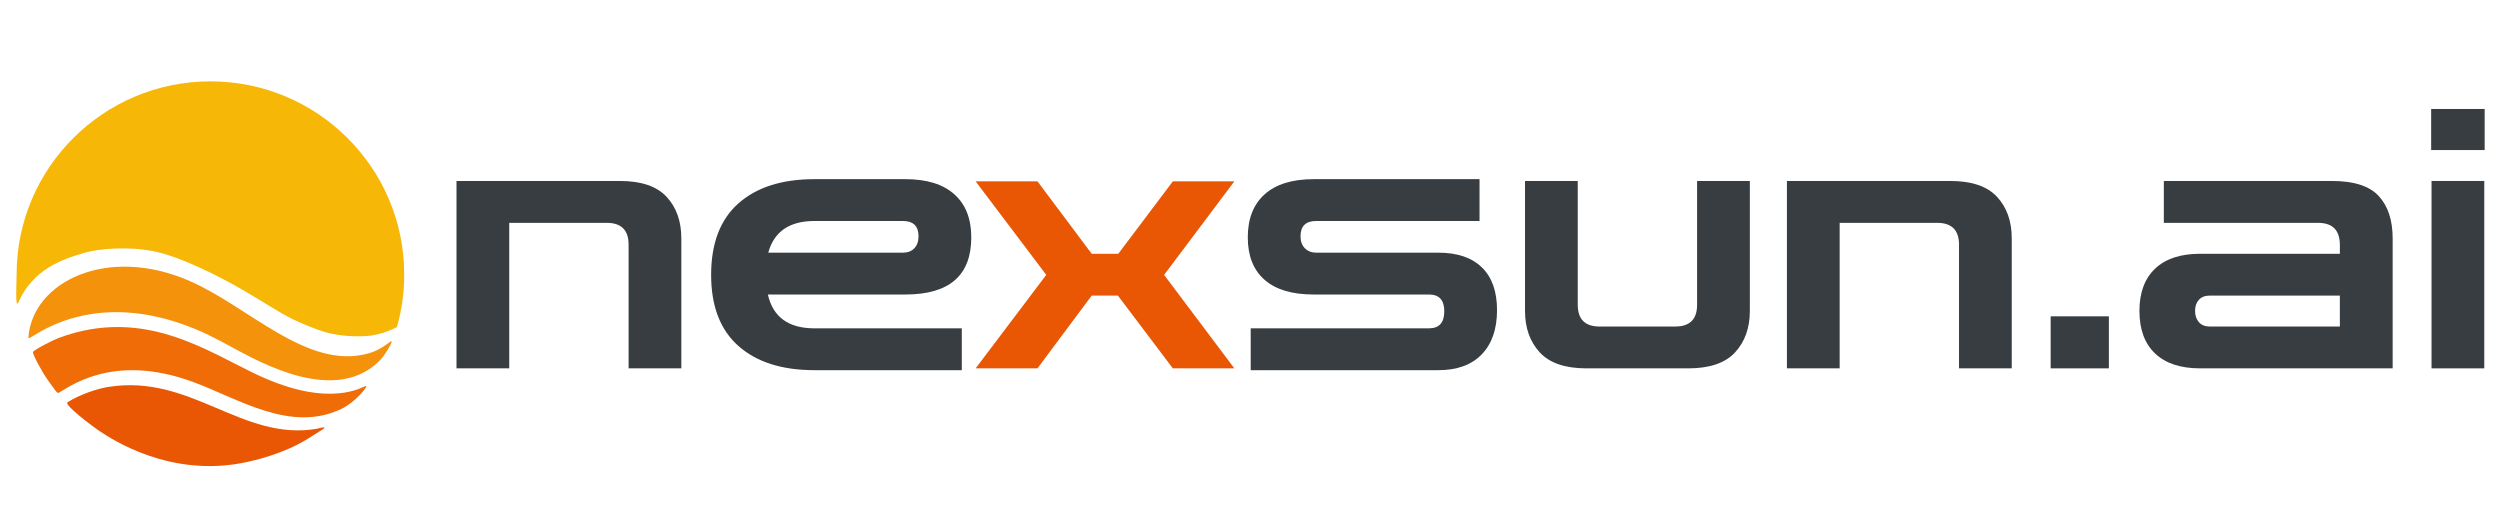
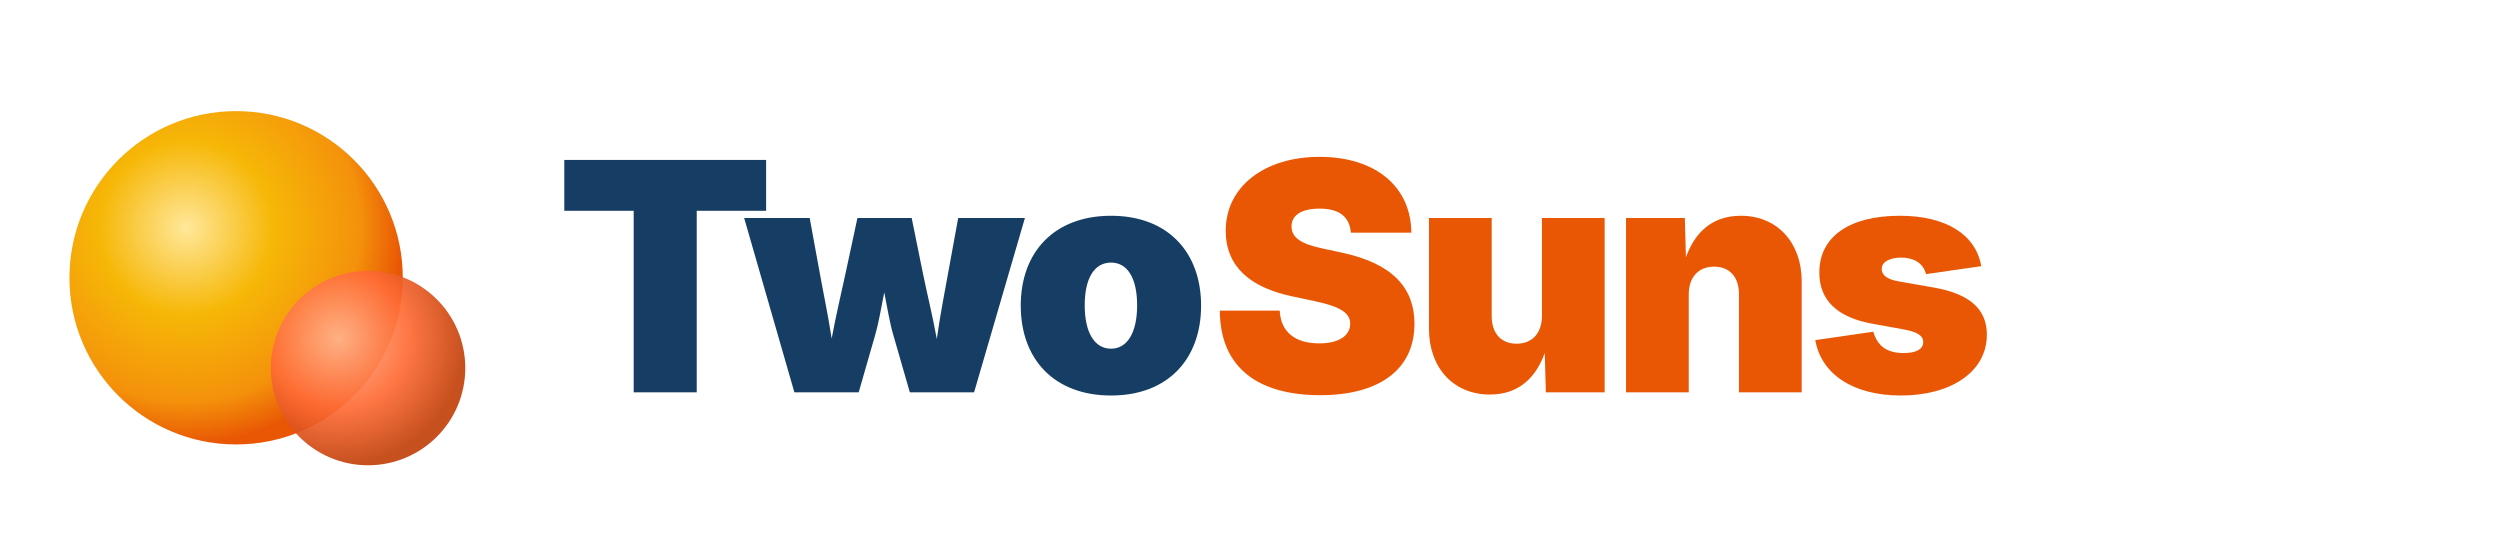
- <svg xmlns="http://www.w3.org/2000/svg" width="950" zoomAndPan="magnify" viewBox="0 0 712.5 150" height="200" preserveAspectRatio="xMidYMid meet" version="1.0">
+ <svg xmlns="http://www.w3.org/2000/svg" viewBox="0 0 720 160" width="720" height="160" preserveAspectRatio="xMidYMid meet">
  <defs>
-     <g />
-     <clipPath id="807279054f">
-       <path d="M 120 0.688 L 709 0.688 L 709 126 L 120 126 Z M 120 0.688 " clip-rule="nonzero" />
-     </clipPath>
-     <clipPath id="8ec6ae138d">
-       <rect x="0" width="589" y="0" height="126" />
-     </clipPath>
-     <clipPath id="8a9d8f5547">
-       <rect x="0" width="709" y="0" height="128" />
-     </clipPath>
+     <radialGradient id="sunA" cx="35%" cy="35%" r="65%">
+       <stop offset="0%" stop-color="#FFE89A" />
+       <stop offset="40%" stop-color="#F6B707" />
+       <stop offset="80%" stop-color="#F4920B" />
+       <stop offset="100%" stop-color="#E95704" />
+     </radialGradient>
+     <radialGradient id="sunB" cx="35%" cy="35%" r="65%">
+       <stop offset="0%" stop-color="#FFB48E" />
+       <stop offset="55%" stop-color="#FF6B35" />
+       <stop offset="100%" stop-color="#C2410C" />
+     </radialGradient>
  </defs>
-   <g transform="matrix(1, 0, 0, 1, 3, 8)">
-     <g clip-path="url(#8a9d8f5547)">
-       <path fill="#f6b707" d="M 1.734 70.23 C 1.734 39.852 26.484 15.188 56.969 15.188 C 87.453 15.188 112.203 39.852 112.203 70.23 C 112.203 75.418 111.48 80.441 110.129 85.203 C 110.129 85.203 106.062 87.5 101.391 87.773 C 96.723 88.047 92.637 87.488 89.781 86.688 C 87.297 85.988 82.688 84.086 80.367 82.941 C 76.395 80.98 72.684 78.406 66.129 74.598 C 57.906 69.82 48.047 65.27 41.895 63.844 C 33.918 61.996 24.934 62.941 21.336 63.973 C 14.457 65.941 6.395 68.836 2.293 78.086 C 1.242 80.461 1.734 72.895 1.734 70.23 Z M 1.734 70.23 " fill-opacity="1" fill-rule="evenodd" />
-       <path fill="#f4920b" d="M 10.492 85.445 C 5.684 87.941 5.023 89.027 5.109 87.973 C 6.398 72.32 27.543 61.77 51.152 72.125 C 68 79.516 84.543 97.414 101.785 92.781 C 106.703 91.461 108.648 88.391 108.633 89.516 C 108.633 89.668 106.918 93.105 105.059 94.93 C 91.312 108.395 67.559 93.164 60.605 89.613 C 56.562 87.551 33.574 74.133 10.492 85.445 Z M 10.492 85.445 " fill-opacity="1" fill-rule="evenodd" />
-       <path fill="#f06c07" d="M 10.68 100.391 C 8.926 97.934 6.25 92.934 6.395 92.332 C 6.531 91.758 12.082 88.926 13.684 88.328 C 38.164 79.207 56.285 92.293 70.617 98.953 C 91.359 108.594 100.457 102.051 101.305 102.016 C 102.016 101.992 98.281 106.617 94.344 108.516 C 79.969 115.438 65.262 105.809 52.324 100.969 C 28.727 92.137 16.117 102.871 13.688 103.945 C 13.328 104.102 13.156 103.871 10.68 100.391 Z M 10.68 100.391 " fill-opacity="1" fill-rule="evenodd" />
-       <path fill="#e95704" d="M 67.324 123.688 C 45.527 128.441 28.621 116.953 25.746 115.102 C 23.203 113.465 15.332 107.414 16.203 106.707 C 17.109 105.973 22.438 103.148 27.898 102.27 C 51.492 98.484 65.969 117.871 87.379 114.191 C 87.48 114.172 90.352 113.297 89.156 114.25 C 88.832 114.508 88.805 114.461 84.75 117.02 C 77.668 121.492 68.785 123.379 67.324 123.688 Z M 67.324 123.688 " fill-opacity="1" fill-rule="evenodd" />
-       <g clip-path="url(#807279054f)">
-         <g transform="matrix(1, 0, 0, 1, 120, -0.000000000000003553)">
-           <g clip-path="url(#8ec6ae138d)">
-             <g fill="#373d40" fill-opacity="1">
-               <g transform="translate(1.399242, 96.98191)">
-                 <g>
-                   <path d="M 5.703 0 L 5.703 -53.406 L 52.266 -53.406 C 58.348 -53.406 62.785 -51.898 65.578 -48.891 C 68.379 -45.879 69.781 -41.922 69.781 -37.016 L 69.781 0 L 54.75 0 L 54.75 -35.25 C 54.75 -39.395 52.676 -41.469 48.531 -41.469 L 20.734 -41.469 L 20.734 0 Z M 5.703 0 " />
-                 </g>
-               </g>
-             </g>
-             <g fill="#373d40" fill-opacity="1">
-               <g transform="translate(76.04682, 96.98191)">
-                 <g>
-                   <path d="M 33.078 0.516 C 23.816 0.516 16.594 -1.781 11.406 -6.375 C 6.219 -10.969 3.625 -17.723 3.625 -26.641 C 3.625 -35.629 6.219 -42.422 11.406 -47.016 C 16.594 -51.617 23.816 -53.922 33.078 -53.922 L 59 -53.922 C 65.082 -53.922 69.727 -52.484 72.938 -49.609 C 76.156 -46.742 77.766 -42.648 77.766 -37.328 C 77.766 -26.473 71.508 -21.047 59 -21.047 L 19.797 -21.047 C 21.254 -14.617 25.68 -11.406 33.078 -11.406 L 75.062 -11.406 L 75.062 0.516 Z M 33.078 -42 C 25.953 -42 21.562 -38.988 19.906 -32.969 L 58.266 -32.969 C 59.648 -32.969 60.738 -33.383 61.531 -34.219 C 62.332 -35.051 62.734 -36.191 62.734 -37.641 C 62.734 -40.547 61.242 -42 58.266 -42 Z M 33.078 -42 " />
-                 </g>
-               </g>
-             </g>
-             <g fill="#e95704" fill-opacity="1">
-               <g transform="translate(154.0236, 96.98191)">
-                 <g>
-                   <path d="M 1.031 0 L 21.156 -26.641 L 1.031 -53.297 L 18.656 -53.297 L 34.109 -32.656 L 41.688 -32.656 L 57.234 -53.297 L 74.766 -53.297 L 54.75 -26.641 L 74.766 0 L 57.234 0 L 41.578 -20.734 L 34.109 -20.734 L 18.656 0 Z M 1.031 0 " />
-                 </g>
-               </g>
-             </g>
-             <g fill="#373d40" fill-opacity="1">
-               <g transform="translate(229.5114, 96.98191)">
-                 <g>
-                   <path d="M 3.938 0.516 L 3.938 -11.406 L 54.75 -11.406 C 57.656 -11.406 59.109 -13.031 59.109 -16.281 C 59.109 -19.457 57.656 -21.047 54.75 -21.047 L 21.875 -21.047 C 15.727 -21.047 11.062 -22.445 7.875 -25.25 C 4.695 -28.051 3.109 -32.078 3.109 -37.328 C 3.109 -42.648 4.711 -46.742 7.922 -49.609 C 11.141 -52.484 15.789 -53.922 21.875 -53.922 L 69.156 -53.922 L 69.156 -42 L 22.609 -42 C 19.629 -42 18.141 -40.547 18.141 -37.641 C 18.141 -36.191 18.555 -35.051 19.391 -34.219 C 20.223 -33.383 21.297 -32.969 22.609 -32.969 L 57.438 -32.969 C 62.832 -32.969 66.961 -31.566 69.828 -28.766 C 72.703 -25.973 74.141 -21.914 74.141 -16.594 C 74.141 -11.195 72.688 -6.992 69.781 -3.984 C 66.875 -0.984 62.758 0.516 57.438 0.516 Z M 3.938 0.516 " />
-                 </g>
-               </g>
-             </g>
-             <g fill="#373d40" fill-opacity="1">
-               <g transform="translate(306.4399, 96.98191)">
-                 <g>
-                   <path d="M 22.703 0 C 16.617 0 12.176 -1.52 9.375 -4.562 C 6.582 -7.602 5.188 -11.539 5.188 -16.375 L 5.188 -53.406 L 20.219 -53.406 L 20.219 -18.141 C 20.219 -13.992 22.289 -11.922 26.438 -11.922 L 48 -11.922 C 52.156 -11.922 54.234 -13.992 54.234 -18.141 L 54.234 -53.406 L 69.266 -53.406 L 69.266 -16.375 C 69.266 -11.539 67.863 -7.602 65.062 -4.562 C 62.258 -1.52 57.816 0 51.734 0 Z M 22.703 0 " />
-                 </g>
-               </g>
-             </g>
-             <g fill="#373d40" fill-opacity="1">
-               <g transform="translate(380.5691, 96.98191)">
-                 <g>
-                   <path d="M 5.703 0 L 5.703 -53.406 L 52.266 -53.406 C 58.348 -53.406 62.785 -51.898 65.578 -48.891 C 68.379 -45.879 69.781 -41.922 69.781 -37.016 L 69.781 0 L 54.75 0 L 54.75 -35.25 C 54.75 -39.395 52.676 -41.469 48.531 -41.469 L 20.734 -41.469 L 20.734 0 Z M 5.703 0 " />
-                 </g>
-               </g>
-             </g>
-             <g fill="#373d40" fill-opacity="1">
-               <g transform="translate(455.2167, 96.98191)">
-                 <g>
-                   <path d="M 6.219 0 L 6.219 -14.828 L 22.812 -14.828 L 22.812 0 Z M 6.219 0 " />
-                 </g>
-               </g>
-             </g>
-             <g fill="#373d40" fill-opacity="1">
-               <g transform="translate(484.1426, 96.98191)">
-                 <g>
-                   <path d="M 19.906 0 C 14.312 0 10.023 -1.414 7.047 -4.25 C 4.078 -7.082 2.594 -11.125 2.594 -16.375 C 2.594 -21.562 4.078 -25.57 7.047 -28.406 C 10.023 -31.238 14.312 -32.656 19.906 -32.656 L 59.719 -32.656 L 59.719 -35.156 C 59.719 -39.363 57.645 -41.469 53.5 -41.469 L 9.547 -41.469 L 9.547 -53.406 L 57.438 -53.406 C 63.727 -53.406 68.188 -51.969 70.812 -49.094 C 73.445 -46.227 74.766 -42.203 74.766 -37.016 L 74.766 0 Z M 22.609 -11.922 L 59.719 -11.922 L 59.719 -20.734 L 22.609 -20.734 C 21.297 -20.734 20.273 -20.336 19.547 -19.547 C 18.816 -18.754 18.453 -17.695 18.453 -16.375 C 18.453 -15.062 18.816 -13.988 19.547 -13.156 C 20.273 -12.332 21.297 -11.922 22.609 -11.922 Z M 22.609 -11.922 " />
-                 </g>
-               </g>
-             </g>
-             <g fill="#373d40" fill-opacity="1">
-               <g transform="translate(564.2851, 96.98191)">
-                 <g>
-                   <path d="M 5.703 0 L 5.703 -53.406 L 20.734 -53.406 L 20.734 0 Z M 5.594 -62.219 L 5.594 -73.922 L 20.844 -73.922 L 20.844 -62.219 Z M 5.594 -62.219 " />
-                 </g>
-               </g>
-             </g>
-           </g>
-         </g>
-       </g>
-     </g>
-   </g>
+   <circle cx="68" cy="80" r="48" fill="url(#sunA)" />
+   <circle cx="106" cy="106" r="28" fill="url(#sunB)" opacity="0.92" />
+   <text x="160" y="113" font-family="-apple-system, BlinkMacSystemFont, 'Inter', 'Segoe UI', sans-serif" font-size="92" font-weight="900" fill="#163E64" letter-spacing="-3">Two<tspan fill="#E95704">Suns</tspan>
+   </text>
</svg>
